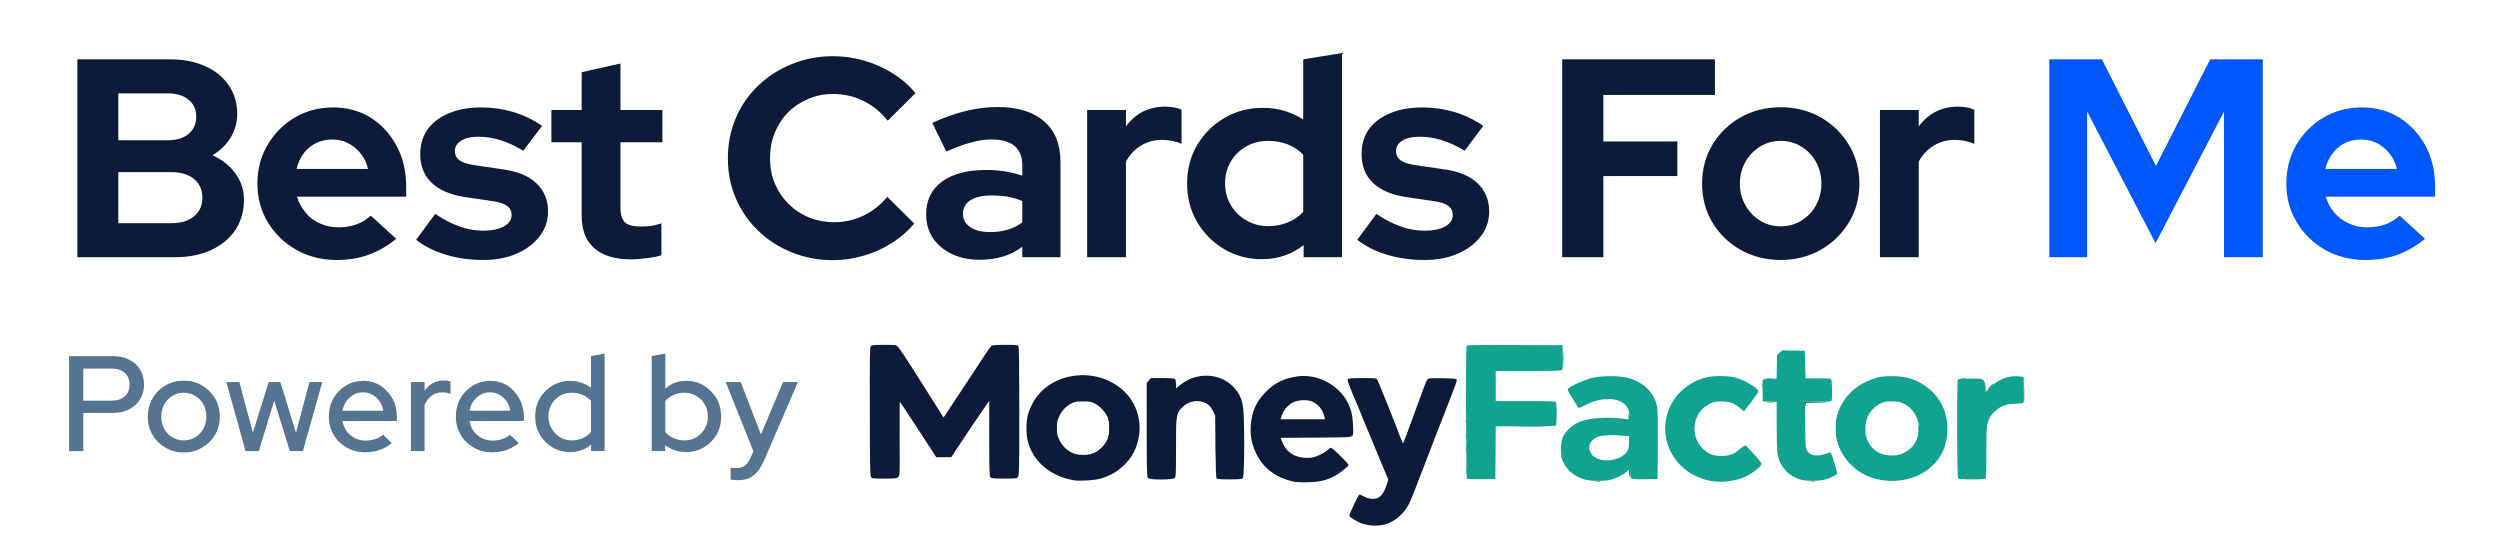
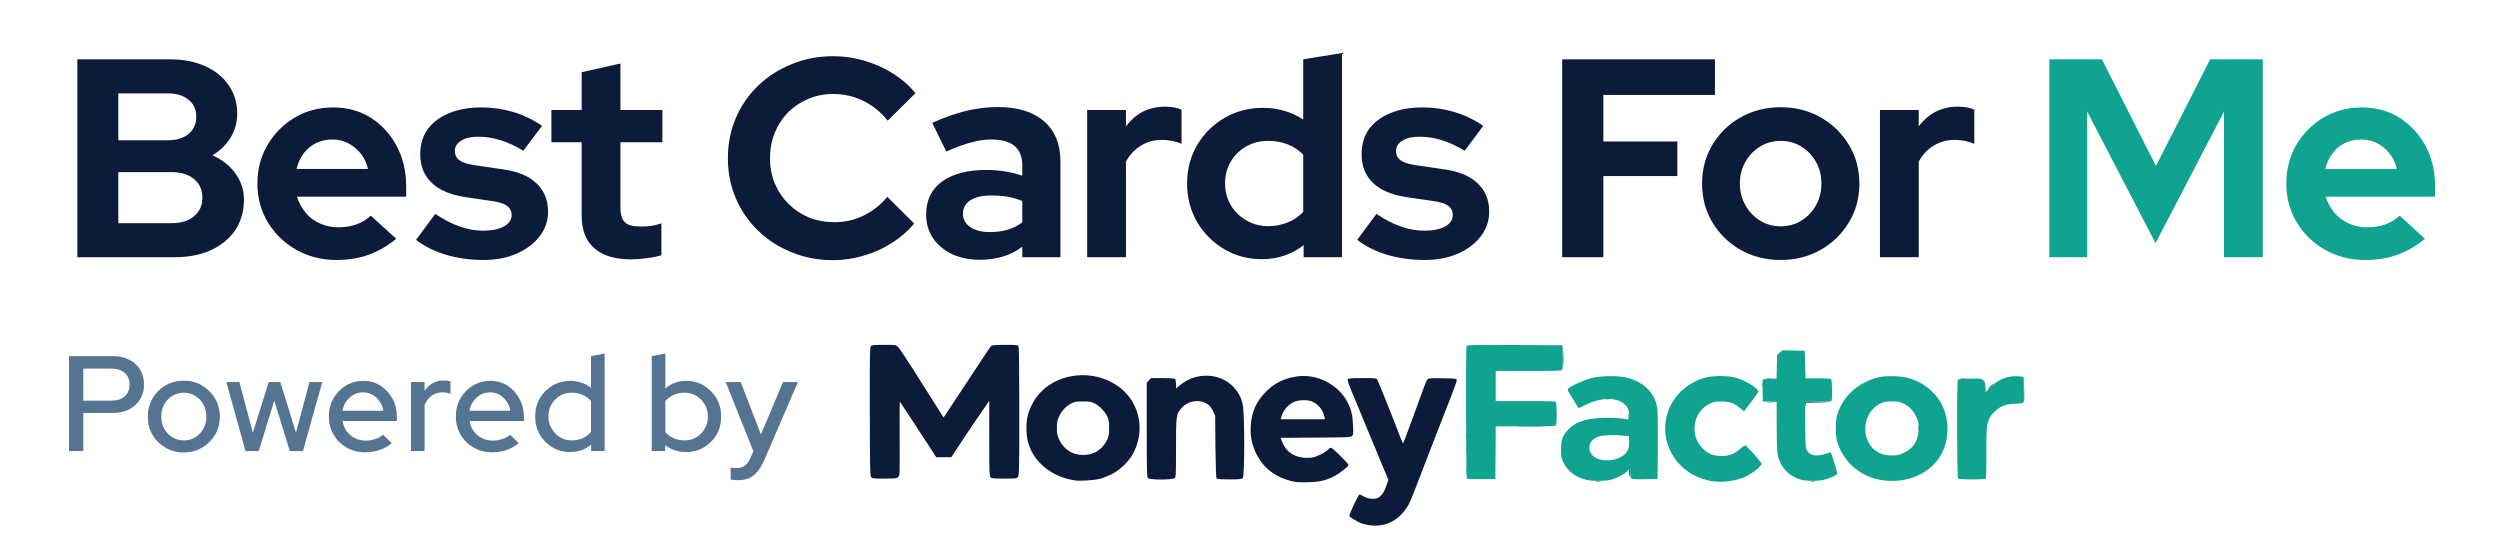
<svg xmlns="http://www.w3.org/2000/svg" viewBox="-30 -30 1263.6 280.1" role="img" aria-label="Best Cards For Me, Powered by MoneyFactor">
  <defs>
    <linearGradient id="gnclight" gradientUnits="userSpaceOnUse" x1="181.7" y1="321.1" x2="319.5" y2="403.9">
      <stop offset="0" stop-color="#0A1935" />
      <stop offset="0.2" stop-color="#0A1A35" />
      <stop offset="0.4" stop-color="#0C1E3C" />
      <stop offset="0.6" stop-color="#0A1935" />
      <stop offset="0.8" stop-color="#091731" />
      <stop offset="1" stop-color="#0B1C38" />
    </linearGradient>
    <linearGradient id="gtclight" gradientUnits="userSpaceOnUse" x1="339.1" y1="501.7" x2="532.6" y2="279.6">
      <stop offset="0" stop-color="#0C9282" />
      <stop offset="0.2" stop-color="#10A290" />
      <stop offset="0.4" stop-color="#17CCB1" />
      <stop offset="0.6" stop-color="#19D7B9" />
      <stop offset="0.8" stop-color="#15C5AB" />
      <stop offset="1" stop-color="#17C3A9" />
    </linearGradient>
  </defs>
  <path fill="#0B1B39" d="M9.1 100V0H56.1Q66.2 0 73.8 3.5Q81.4 6.9 85.6 13.1Q89.9 19.3 89.9 27.5Q89.9 34 86.6 39.5Q83.2 45 77.4 48.5Q84.8 51.8 89 57.7Q93.3 63.6 93.3 70.9Q93.3 79.6 89 86.2Q84.6 92.7 76.7 96.4Q68.8 100 58.3 100ZM29.8 40.9H54.8Q61.4 40.9 65.3 37.7Q69.2 34.4 69.2 29Q69.2 23.5 65.3 20.4Q61.4 17.2 54.8 17.2H29.8ZM29.8 82.8H56.7Q63.9 82.8 68.1 79.3Q72.3 75.8 72.3 69.9Q72.3 64 68.1 60.5Q63.9 57 56.7 57H29.8ZM140.1 101.4Q128.9 101.4 119.8 96.3Q110.7 91.1 105.4 82.4Q100.1 73.6 100.1 62.8Q100.1 52 105.2 43.3Q110.3 34.6 119 29.4Q127.7 24.3 138.4 24.3Q149.1 24.3 157.4 29.5Q165.7 34.8 170.5 43.8Q175.3 52.8 175.3 64.3V69.4H120.1Q121.5 73.9 124.4 77.4Q127.3 81 131.6 82.9Q136 84.9 141 84.9Q146 84.9 150.2 83.4Q154.5 81.8 157.4 79L170.3 90.7Q163.5 96.2 156.2 98.8Q149 101.4 140.1 101.4ZM119.9 55.4H156Q155 50.9 152.3 47.6Q149.7 44.3 146 42.4Q142.4 40.5 138 40.5Q133.5 40.5 129.8 42.3Q126.1 44.1 123.5 47.5Q121 50.8 119.9 55.4ZM214.4 101.4Q204.2 101.4 195.5 98.8Q186.7 96.2 180.3 91.2L190 78.1Q196.5 82.5 202.4 84.5Q208.3 86.6 214.2 86.6Q220.7 86.6 224.6 84.5Q228.6 82.3 228.6 78.7Q228.6 75.8 226.3 74.1Q224.1 72.4 219.3 71.7L205 69.6Q193.9 67.9 188.2 62.4Q182.4 56.9 182.4 47.9Q182.4 40.6 186.2 35.3Q190 30.1 197 27.2Q203.9 24.3 213.4 24.3Q221.6 24.3 229.4 26.6Q237.1 28.9 244 33.6L234.5 46.2Q228.4 42.5 222.8 40.8Q217.3 39.1 211.6 39.1Q206.3 39.1 203.1 41.1Q199.9 43.1 199.9 46.3Q199.9 49.3 202.2 51Q204.5 52.7 210 53.5L224.2 55.6Q235.3 57.1 241.1 62.6Q247 68.2 247 76.9Q247 84 242.7 89.5Q238.5 95 231.1 98.2Q223.8 101.4 214.4 101.4ZM289.1 101.1Q276.8 101.1 270.4 95.5Q264 89.9 264 79V41.9H248.7V25.6H264V6.5L283.6 2.1V25.6H304.8V41.9H283.6V75Q283.6 80.2 285.9 82.4Q288.2 84.5 293.8 84.5Q296.7 84.5 299.1 84.2Q301.5 83.8 304.3 82.9V99Q301.2 100 296.8 100.5Q292.4 101.1 289.1 101.1ZM391.1 101.5Q379.8 101.5 370.1 97.5Q360.4 93.6 353.2 86.6Q345.9 79.6 341.9 70.2Q337.9 60.9 337.9 50Q337.9 39 341.9 29.7Q345.9 20.3 353.2 13.3Q360.5 6.3 370.2 2.4Q379.9 -1.6 391.1 -1.6Q399.2 -1.6 407 0.7Q414.8 3 421.4 7.2Q428 11.3 432.7 17.1L418.7 31Q413.3 24.3 406.2 20.9Q399.1 17.5 391.1 17.5Q384.3 17.5 378.5 20Q372.6 22.5 368.3 26.8Q364 31.2 361.6 37.1Q359.2 43 359.2 50Q359.2 56.9 361.6 62.7Q364.1 68.6 368.5 73Q372.9 77.4 378.8 79.9Q384.8 82.3 391.8 82.3Q399.6 82.3 406.4 79Q413.3 75.7 418.5 69.5L432.1 83Q427.4 88.6 420.8 92.8Q414.3 97 406.6 99.2Q398.9 101.5 391.1 101.5ZM465.2 101.3Q457.3 101.3 451.1 98.4Q445 95.4 441.5 90.3Q438.1 85.1 438.1 78.4Q438.1 67.7 446.1 61.8Q454.2 55.9 468.5 55.9Q478.1 55.9 486.7 58.8V53.5Q486.7 47 482.7 43.7Q478.8 40.5 471 40.5Q466.3 40.5 460.9 42Q455.4 43.4 448.3 46.6L441.2 32.1Q450 28.1 458.1 26.1Q466.2 24.1 474.3 24.1Q489.4 24.1 497.7 31.3Q506 38.5 506 51.7V100H486.7V94.7Q482.1 98.2 476.8 99.7Q471.5 101.3 465.2 101.3ZM456.7 78Q456.7 82.2 460.4 84.8Q464.1 87.3 470.4 87.3Q475.2 87.3 479.3 86.1Q483.4 84.9 486.7 82.4V71.6Q483.1 70.1 479.2 69.4Q475.4 68.8 471 68.8Q464.3 68.8 460.5 71.2Q456.7 73.7 456.7 78ZM519.5 100V25.6H539.1V33.9Q542.7 29 547.7 26.4Q552.8 23.9 559 23.9Q564.5 24 567.2 25.5V42.7Q565 41.7 562.4 41.2Q559.9 40.7 557.2 40.7Q551.4 40.7 546.7 43.6Q542 46.4 539.1 51.7V100ZM607.8 101Q597.3 101 588.7 95.9Q580.1 90.8 575 82.1Q570 73.4 570 62.7Q570 52 575.1 43.3Q580.2 34.7 588.9 29.6Q597.6 24.5 608.4 24.5Q613.9 24.5 619.1 26Q624.2 27.5 628.7 30.4V0L648.3 -3.2V100H628.9V93.9Q619.8 101 607.8 101ZM611 84.3Q616.4 84.3 620.9 82.4Q625.4 80.6 628.7 77.1V48.2Q625.5 44.8 620.9 43Q616.3 41.2 611 41.2Q604.9 41.2 599.9 44Q595 46.8 592.1 51.6Q589.2 56.5 589.2 62.7Q589.2 68.8 592.1 73.7Q595 78.6 600 81.4Q604.9 84.3 611 84.3ZM690.1 101.4Q679.9 101.4 671.2 98.8Q662.4 96.2 656 91.2L665.7 78.1Q672.2 82.5 678.1 84.5Q684 86.6 689.9 86.6Q696.4 86.6 700.4 84.5Q704.3 82.3 704.3 78.7Q704.3 75.8 702.1 74.1Q699.8 72.4 695 71.7L680.7 69.6Q669.6 67.9 663.9 62.4Q658.2 56.9 658.2 47.9Q658.2 40.6 661.9 35.3Q665.7 30.1 672.7 27.2Q679.6 24.3 689.1 24.3Q697.3 24.3 705.1 26.6Q712.8 28.9 719.7 33.6L710.3 46.2Q704.2 42.5 698.6 40.8Q693 39.1 687.3 39.1Q682 39.1 678.8 41.1Q675.6 43.1 675.6 46.3Q675.6 49.3 677.9 51Q680.2 52.7 685.7 53.5L700 55.6Q711 57.1 716.8 62.6Q722.7 68.2 722.7 76.9Q722.7 84 718.4 89.5Q714.2 95 706.9 98.2Q699.5 101.4 690.1 101.4ZM759.6 100V0H836.8V18H780.4V41.5H817.8V59H780.4V100ZM870 101.4Q858.9 101.4 849.8 96.3Q840.8 91.2 835.5 82.4Q830.3 73.7 830.3 62.8Q830.3 52 835.5 43.2Q840.8 34.4 849.8 29.3Q858.9 24.2 870 24.2Q881.2 24.2 890.2 29.3Q899.2 34.4 904.5 43.2Q909.8 52 909.8 62.8Q909.8 73.7 904.5 82.4Q899.2 91.2 890.2 96.3Q881.2 101.4 870 101.4ZM870 84.4Q875.9 84.4 880.5 81.5Q885.2 78.6 887.9 73.7Q890.6 68.8 890.6 62.8Q890.6 56.7 887.9 51.9Q885.2 47 880.5 44.1Q875.8 41.2 870 41.2Q864.3 41.2 859.6 44.1Q854.9 47 852.2 51.8Q849.4 56.7 849.4 62.8Q849.4 68.8 852.2 73.7Q854.9 78.6 859.6 81.5Q864.3 84.4 870 84.4ZM920.2 100V25.6H939.8V33.9Q943.4 29 948.5 26.4Q953.5 23.9 959.7 23.9Q965.2 24 967.9 25.5V42.7Q965.7 41.7 963.1 41.2Q960.6 40.7 957.9 40.7Q952.1 40.7 947.4 43.6Q942.7 46.4 939.8 51.7V100Z" />
-   <path fill="#0057FB" d="M1005.8 100V0H1032.4L1059.7 53.9L1087.1 0H1113.7V100H1094.1V26.4L1059.5 92.9L1024.9 26.3V100ZM1165.5 101.4Q1154.3 101.4 1145.2 96.3Q1136.1 91.1 1130.9 82.4Q1125.6 73.6 1125.6 62.8Q1125.6 52 1130.6 43.3Q1135.7 34.6 1144.4 29.4Q1153.1 24.3 1163.8 24.3Q1174.5 24.3 1182.8 29.5Q1191.1 34.8 1196 43.8Q1200.8 52.8 1200.8 64.3V69.4H1145.5Q1146.9 73.9 1149.8 77.4Q1152.8 81 1157.1 82.9Q1161.4 84.9 1166.4 84.9Q1171.4 84.9 1175.7 83.4Q1179.9 81.8 1182.9 79L1195.7 90.7Q1188.9 96.2 1181.7 98.8Q1174.4 101.4 1165.5 101.4ZM1145.3 55.4H1181.5Q1180.4 50.9 1177.8 47.6Q1175.1 44.3 1171.5 42.4Q1167.8 40.5 1163.4 40.5Q1158.9 40.5 1155.2 42.3Q1151.5 44.1 1149 47.5Q1146.4 50.8 1145.3 55.4Z" />
+   <path fill="#10A390" d="M1005.8 100V0H1032.4L1059.7 53.9L1087.1 0H1113.7V100H1094.1V26.4L1059.5 92.9L1024.9 26.3V100ZM1165.5 101.4Q1154.3 101.4 1145.2 96.3Q1136.1 91.1 1130.9 82.4Q1125.6 73.6 1125.6 62.8Q1125.6 52 1130.6 43.3Q1135.7 34.6 1144.4 29.4Q1153.1 24.3 1163.8 24.3Q1174.5 24.3 1182.8 29.5Q1191.1 34.8 1196 43.8Q1200.8 52.8 1200.8 64.3V69.4H1145.5Q1146.9 73.9 1149.8 77.4Q1152.8 81 1157.1 82.9Q1161.4 84.9 1166.4 84.9Q1171.4 84.9 1175.7 83.4Q1179.9 81.8 1182.9 79L1195.7 90.7Q1188.9 96.2 1181.7 98.8Q1174.4 101.4 1165.5 101.4ZM1145.3 55.4H1181.5Q1180.4 50.9 1177.8 47.6Q1175.1 44.3 1171.5 42.4Q1167.8 40.5 1163.4 40.5Q1158.9 40.5 1155.2 42.3Q1151.5 44.1 1149 47.5Q1146.4 50.8 1145.3 55.4Z" />
  <path fill="#547492" d="M4.9 198V150H27.1Q31.8 150 35.3 151.8Q38.9 153.6 40.8 156.8Q42.8 160.1 42.8 164.4Q42.8 168.6 40.8 171.8Q38.9 175 35.3 176.9Q31.7 178.7 27.1 178.7H12.1V198ZM12.1 172.5H26.4Q30.6 172.5 33.1 170.3Q35.5 168.1 35.5 164.4Q35.5 160.7 33.1 158.5Q30.6 156.3 26.4 156.3H12.1ZM62.9 198.7Q57.8 198.7 53.7 196.3Q49.5 193.9 47.1 189.8Q44.7 185.7 44.7 180.6Q44.7 175.5 47.1 171.4Q49.5 167.2 53.7 164.8Q57.8 162.4 62.9 162.4Q68 162.4 72.1 164.8Q76.2 167.2 78.7 171.4Q81.1 175.5 81.1 180.6Q81.1 185.7 78.7 189.8Q76.2 193.9 72.1 196.3Q68 198.7 62.9 198.7ZM62.9 192.6Q66.1 192.6 68.7 191Q71.3 189.4 72.8 186.7Q74.3 183.9 74.3 180.6Q74.3 177.1 72.8 174.4Q71.3 171.7 68.7 170.1Q66.1 168.5 62.9 168.5Q59.7 168.5 57.1 170.1Q54.5 171.7 53 174.4Q51.5 177.1 51.5 180.6Q51.5 183.9 53 186.7Q54.5 189.4 57.1 191Q59.7 192.6 62.9 192.6ZM94.1 198 84.4 163.1H91L97.8 188.7L105.8 163.1H111.7L119.6 188.7L126.4 163.1H132.9L123.1 198H116.5L108.6 172.5L100.8 198ZM154.5 198.6Q149.4 198.6 145.2 196.2Q141 193.8 138.6 189.7Q136.2 185.6 136.2 180.5Q136.2 175.5 138.5 171.4Q140.8 167.3 144.8 164.9Q148.8 162.5 153.7 162.5Q158.5 162.5 162.3 164.9Q166.1 167.4 168.4 171.5Q170.6 175.6 170.6 180.8V182.8H143.1Q143.6 185.6 145.2 187.9Q146.8 190.1 149.3 191.4Q151.8 192.7 154.8 192.7Q157.3 192.7 159.7 191.9Q162 191.2 163.6 189.7L168 194Q165 196.4 161.7 197.5Q158.4 198.6 154.5 198.6ZM143.1 177.6H163.7Q163.3 174.9 161.8 172.8Q160.4 170.7 158.2 169.5Q156.1 168.3 153.5 168.3Q150.9 168.3 148.7 169.5Q146.6 170.7 145.1 172.8Q143.6 174.8 143.1 177.6ZM177.7 198V163.1H184.6V167.6Q186.3 165 188.7 163.7Q191.1 162.3 194.2 162.3Q196.3 162.3 197.7 162.9V169.1Q196.8 168.7 195.7 168.5Q194.7 168.3 193.6 168.3Q190.7 168.3 188.3 169.9Q186 171.6 184.6 174.6V198ZM218.7 198.6Q213.5 198.6 209.4 196.2Q205.2 193.8 202.8 189.7Q200.4 185.6 200.4 180.5Q200.4 175.5 202.7 171.4Q205 167.3 209 164.9Q213 162.5 217.9 162.5Q222.7 162.5 226.5 164.9Q230.3 167.4 232.5 171.5Q234.8 175.6 234.8 180.8V182.8H207.3Q207.8 185.6 209.4 187.9Q211 190.1 213.5 191.4Q216 192.7 219 192.7Q221.5 192.7 223.9 191.9Q226.2 191.2 227.8 189.7L232.2 194Q229.1 196.4 225.9 197.5Q222.6 198.6 218.7 198.6ZM207.3 177.6H227.9Q227.5 174.9 226 172.8Q224.5 170.7 222.4 169.5Q220.3 168.3 217.7 168.3Q215.1 168.3 212.9 169.5Q210.8 170.7 209.3 172.8Q207.8 174.8 207.3 177.6ZM258.1 198.5Q253.2 198.5 249.2 196.1Q245.2 193.7 242.8 189.6Q240.5 185.6 240.5 180.5Q240.5 175.4 242.8 171.4Q245.2 167.3 249.2 164.9Q253.3 162.5 258.3 162.5Q261.1 162.5 263.8 163.4Q266.5 164.3 268.7 166V150L275.6 148.7V198H268.8V194.7Q264.3 198.5 258.1 198.5ZM259 192.6Q262 192.6 264.5 191.5Q267 190.4 268.7 188.3V172.6Q267 170.7 264.5 169.6Q262 168.5 259 168.5Q255.7 168.5 253 170Q250.4 171.6 248.8 174.3Q247.2 177 247.2 180.5Q247.2 183.9 248.8 186.6Q250.4 189.3 253 191Q255.7 192.6 259 192.6ZM299.4 198V150L306.3 148.7V166.4Q310.6 162.5 316.9 162.5Q321.9 162.5 325.8 164.9Q329.8 167.4 332.2 171.4Q334.5 175.5 334.5 180.5Q334.5 185.6 332.2 189.7Q329.8 193.7 325.8 196.1Q321.8 198.5 316.7 198.5Q313.9 198.5 311.2 197.6Q308.4 196.7 306.2 195V198ZM316 192.6Q319.3 192.6 322 191Q324.6 189.4 326.2 186.7Q327.8 184 327.8 180.6Q327.8 177.1 326.2 174.4Q324.6 171.7 322 170.1Q319.3 168.5 316 168.5Q313 168.5 310.5 169.6Q308 170.7 306.3 172.7V188.4Q308 190.4 310.5 191.5Q313.1 192.6 316 192.6ZM343 212.7Q341.9 212.7 340.9 212.6Q340 212.5 339.3 212.4V206.3Q340.6 206.6 342.4 206.6Q347.2 206.6 349.3 201.4L350.8 198.1L336.8 163.1H344.4L354.6 189.6L365.8 163.1H373.3L356.4 202.3Q354.8 206 352.9 208.3Q351 210.6 348.6 211.7Q346.2 212.7 343 212.7Z" />
  <g transform="translate(159.2 36.7) scale(0.4)">
    <path fill-rule="evenodd" fill="#0B1B39" d="M1257.7 497C1254.6 496.6 1249.8 495.5 1247.2 494.5C1241.9 492.5 1232 486.4 1232 485.2C1232 482.4 1243.6 458 1244.9 458C1245.4 458 1247.9 459.2 1250.6 460.7C1256.9 464.2 1265.4 464.6 1269.7 461.4C1273.8 458.4 1276.7 453.7 1279.1 446.1L1281.3 439.4L1269 409.9C1262.2 393.8 1254.7 375.6 1252.2 369.5C1244.8 351.2 1243.5 348.1 1236.1 330.6C1230.7 317.7 1229.3 313.4 1230.1 312.3C1231 311.3 1235.3 311 1248.6 311C1265.5 311 1266 311.1 1267.4 313.2C1268.8 315.4 1290.7 370.2 1296.6 386.2C1298.2 390.5 1299.8 393.6 1300.1 393.2C1300.5 392.8 1305.6 379.2 1311.5 363C1327.9 317.7 1329.1 314.6 1330.8 312.7C1332.2 311.1 1334.2 311 1349.9 311.2C1365.8 311.5 1367.5 311.7 1367.8 313.3C1368 314.2 1365 323 1361.1 332.8C1353.9 350.9 1328.2 417.3 1316 449.2C1312.3 458.9 1308.1 468.9 1306.7 471.3C1295.2 490.8 1278.4 499.6 1257.7 497ZM1160.5 441.6C1138.7 436.4 1123.3 424.8 1114.4 406.5C1108.8 394.9 1106.6 384.2 1107.4 372C1108.5 353.7 1114.2 340.8 1126.5 328.4C1137.6 317.1 1149.3 311.4 1166 308.9C1191.2 305.2 1218.5 319.3 1229.9 341.8C1234.5 351 1236.1 357.6 1236.7 370.5C1237.2 381.5 1237.1 382.6 1235.3 384.2C1233.5 385.8 1229.5 386 1189.2 386.2L1145.1 386.5L1147.5 392.4C1152.2 404.1 1162.1 410.8 1175.7 411.7C1182 412.1 1184.7 411.8 1189.9 410C1196.2 407.9 1203.3 403.7 1205.9 400.6C1206.7 399.7 1208 399 1208.9 399C1210.8 399 1231 419 1231 420.8C1231 422.6 1219.3 431.8 1213.2 434.9C1202.3 440.4 1194.7 442.2 1180 442.6C1170.7 442.9 1164.7 442.5 1160.5 441.6ZM1542.7 441.3C1544.5 441.1 1547.7 441.1 1549.7 441.3C1551.8 441.5 1550.3 441.7 1546.5 441.7C1542.7 441.7 1541 441.5 1542.7 441.3ZM1815.3 441.3C1816.8 441.1 1819 441.1 1820.3 441.3C1821.5 441.5 1820.2 441.7 1817.5 441.7C1814.8 441.7 1813.7 441.5 1815.3 441.3ZM886 440.4C861 437 839.7 422.6 830 402.5C825.7 393.5 824 385.5 824 374.3C824 362.4 825.7 355.2 831 344.5C849.2 307.3 901.8 295.6 938.6 320.5C966.1 339.1 974.8 374.5 959.5 405.1C954.1 415.8 942.2 427.4 930.9 432.9C926.3 435.1 919.6 437.6 916 438.5C909.3 440.1 892.1 441.2 886 440.4ZM977.6 437.4C976.2 436 976 429.1 976 376.5L976 317.1L978.6 314.1L981.2 311L995.9 311C1006 311 1011 311.4 1011.8 312.2C1012.5 312.9 1013 315.8 1013 318.7L1013 324L1018.3 319.7C1038.6 303.2 1068.4 304.2 1085.4 322C1092.1 329 1095.4 335.4 1097.4 345.3C1099.8 356.6 1099.8 435.1 1097.4 437.4C1096.1 438.7 1093.1 439 1080.5 439C1069.5 439 1065 438.6 1064.2 437.8C1063.6 437 1063.1 422.2 1062.8 397.5L1062.5 358.5L1059.9 352.9C1058.4 349.7 1055.8 346.2 1053.9 344.7C1044.2 337.4 1029.7 338.9 1020.8 348C1013.2 355.9 1013 357.4 1013 399.5C1013 433.3 1012.9 435.8 1011.2 437.4C1008.5 439.7 980 439.8 977.6 437.4ZM627.6 435.8C626.4 433.9 626.2 420.9 626.1 352.8C626 280.4 626.1 272 627.5 270.6C628.9 269.3 631.8 269 644.1 269C659 269 659 269 661.9 271.8C663.5 273.3 671.8 285.8 680.5 299.5C689.1 313.2 701.4 332.7 707.8 342.6L719.3 360.8L741.3 327.6C753.4 309.4 766.6 289.3 770.7 283C774.8 276.7 778.9 270.9 779.8 270.2C780.9 269.4 786.1 269 797.2 269C811.7 269 813 269.1 814 270.9C814.6 272.2 815 299.7 815 353.2C815 424.3 814.8 433.8 813.4 435.8C812 437.9 811.3 438 796 438C782.9 438 779.9 437.7 778.6 436.4C777.2 435 777 429.2 777 387.3L777 339.7L767.4 353.6C762.1 361.2 751.3 377.3 743.4 389.2L729 411L719.5 411L710 411L705.7 404.2C697 390.7 664.8 341.5 664.1 340.8C663.8 340.4 663.6 361.2 663.8 387C664 433 664 434 662 436C660.2 437.8 658.7 438 644.5 438C629.6 438 629 437.9 627.6 435.8ZM1379.4 427C1379.4 421.2 1379.5 418.9 1379.7 421.8C1379.9 424.6 1379.9 429.4 1379.7 432.2C1379.5 435.1 1379.4 432.8 1379.4 427ZM1585.8 431C1585.7 428.2 1585.8 426 1586.2 426C1586.7 426 1587 428.2 1587 431C1587 437.4 1586.3 437.4 1585.8 431ZM910.5 405C916.7 402 922.8 395.8 925.9 389.2C928.1 384.3 928.5 382.2 928.5 374C928.5 366.4 928.1 363.6 926.3 359.8C923.4 353.5 916.7 346.4 910.5 343.2C906.1 340.8 904.4 340.5 895.5 340.5C886.6 340.5 885 340.8 880.5 343.2C873.8 346.7 868.7 352.2 865.3 359.5C862.9 364.6 862.5 366.8 862.5 374C862.5 381.2 862.9 383.4 865.3 388.5C868.7 395.8 873.9 401.3 880.2 404.6C889.1 409.2 901.5 409.3 910.5 405ZM1379.3 399.5C1379.3 395.1 1379.5 393.4 1379.7 395.8C1379.9 398.1 1379.9 401.7 1379.7 403.8C1379.5 405.8 1379.3 403.9 1379.3 399.5ZM1379.3 385C1379.3 381.4 1379.5 380 1379.7 381.8C1380 383.5 1380 386.5 1379.7 388.2C1379.5 390 1379.3 388.6 1379.3 385ZM1951.3 374.5C1951.3 371.8 1951.5 370.7 1951.7 372.3C1952 373.8 1951.9 376 1951.7 377.3C1951.5 378.5 1951.3 377.2 1951.3 374.5ZM1447.2 372.2C1455.4 372.1 1468.6 372.1 1476.8 372.2C1484.9 372.4 1478.2 372.6 1462 372.6C1445.8 372.6 1439.1 372.4 1447.2 372.2ZM1379.2 365.5C1379.3 363.3 1379.5 362.5 1379.7 363.8C1380 365 1379.9 366.8 1379.7 367.8C1379.4 368.7 1379.2 367.7 1379.2 365.5ZM1585 358.7L1585.5 353.5L1585.8 357.9C1586 360.3 1585.8 362.6 1585.3 363.1C1584.9 363.5 1584.7 361.6 1585 358.7ZM1200.5 359.8C1198.5 350.9 1192.8 343.9 1184.7 340.5C1179 338.1 1167.6 338.5 1161.5 341.4C1155.1 344.3 1148.9 351.3 1146.8 357.9L1145.2 363L1173.2 363L1201.2 363L1200.5 359.8ZM1379.3 350.5C1379.3 347.2 1379.5 346 1379.7 347.8C1380 349.6 1379.9 352.3 1379.7 353.8C1379.5 355.3 1379.3 353.8 1379.3 350.5ZM1808.2 344.2L1808 341L1823.8 341.2L1839.5 341.4L1824.3 341.8L1809.1 342.1L1808.7 344.8C1808.3 347.3 1808.3 347.2 1808.2 344.2ZM2084 329.7L2084.5 316.5L2084.8 328.9C2084.9 335.8 2084.7 341.7 2084.3 342.1C2083.8 342.6 2083.7 337 2084 329.7ZM1759.8 341.3C1762.1 341.1 1765.9 341.1 1768.2 341.3C1770.6 341.5 1768.7 341.6 1764 341.6C1759.3 341.6 1757.4 341.5 1759.8 341.3ZM1555.8 337.3C1557 337.1 1559 337.1 1560.2 337.3C1561.5 337.5 1560.5 337.7 1558 337.7C1555.5 337.7 1554.5 337.5 1555.8 337.3ZM1379.3 325C1379.3 322.5 1379.5 321.5 1379.7 322.8C1379.9 324 1379.9 326 1379.7 327.2C1379.5 328.5 1379.3 327.5 1379.3 325ZM1753.3 319.5C1753.3 316.2 1753.5 315 1753.7 316.8C1754 318.6 1753.9 321.3 1753.7 322.8C1753.5 324.3 1753.3 322.8 1753.3 319.5ZM2042 321.5C2043.9 319.6 2045.6 318 2045.9 318C2046.2 318 2044.9 319.6 2043 321.5C2041.1 323.4 2039.4 325 2039.1 325C2038.8 325 2040.1 323.4 2042 321.5ZM1758.7 311.3C1760.5 311.1 1763.7 311.1 1765.7 311.3C1767.8 311.5 1766.3 311.7 1762.5 311.7C1758.7 311.7 1757 311.5 1758.7 311.3ZM2004.8 311.3C2006.6 311.1 2009.3 311.1 2010.8 311.3C2012.3 311.5 2010.8 311.7 2007.5 311.7C2004.2 311.7 2003 311.5 2004.8 311.3ZM1502.4 285.5C1502.4 277.8 1502.5 274.8 1502.7 278.8C1502.9 282.8 1502.9 289.1 1502.7 292.8C1502.5 296.5 1502.4 293.2 1502.4 285.5Z" />
    <path fill-rule="evenodd" fill="#10A390" d="M1688.8 441C1681.7 439.8 1672.3 436.4 1665.6 432.7C1640.8 418.9 1627.1 390.6 1632.1 363.4C1636.7 338.3 1654.4 318.9 1680 310.9C1689.7 307.8 1709.8 307.6 1719.9 310.4C1732.4 313.8 1749.4 324.3 1748.8 328.1C1748.6 329.1 1744.5 335.1 1739.7 341.4L1730.8 352.9L1725.7 348.8C1717.4 342.3 1712.9 340.7 1702.5 340.6C1694.7 340.5 1692.7 340.9 1687.8 343.2C1680.4 346.6 1673.6 353.8 1670.9 360.9C1665.2 375.9 1668.6 391.1 1679.9 401.3C1686.6 407.3 1692.1 409.3 1702 409.4C1712 409.5 1718.5 407 1726.2 400.1C1728.7 397.9 1731.4 396 1732.2 396.1C1734 396.2 1753 417.4 1753 419.3C1753 422.1 1741.7 431.2 1733.5 435.1C1720.6 441.2 1703.6 443.5 1688.8 441ZM1531.3 439.6C1518.3 436.4 1507.9 428.7 1502.8 418.2C1499.7 411.9 1499.5 410.9 1499.5 401C1499.6 388.2 1501.4 383.5 1509.2 375.6C1518.8 366.1 1530.4 362.1 1551.5 361.3C1563.2 360.8 1574.2 361.5 1584.4 363.3C1586 363.6 1586.3 357.2 1585 352.3C1580.4 336.1 1555.3 332.5 1531.2 344.6C1526.1 347.2 1521.8 349.1 1521.6 348.9C1521.4 348.7 1518.8 344.4 1515.8 339.5C1512.8 334.6 1509.8 329.6 1509 328.4C1508.3 327.2 1508 325.6 1508.3 324.7C1509.3 322.1 1528.6 313.3 1538.5 310.8C1550 308 1571.7 307.8 1582.4 310.4C1603.6 315.5 1617.8 329.4 1621 348C1621.7 352.2 1622 369.2 1621.8 396.5L1621.5 438.5L1605.6 438.8C1594.8 439 1589.3 438.7 1588.4 437.9C1587.5 437.2 1587 434.7 1587 431.4C1587 428.4 1586.8 426 1586.5 426C1586.1 426 1584.5 427.4 1582.7 429C1578.3 433.1 1569.5 437.6 1562.5 439.5C1555.4 441.3 1538.7 441.4 1531.3 439.6ZM1803.5 439.6C1787.3 435.6 1775.3 422.4 1772.9 405.7C1772.5 402.3 1772 386.4 1772 370.3L1772 341.1L1763.2 340.8L1754.5 340.5L1754.2 327.1C1754.1 319.7 1754.3 313.3 1754.7 312.9C1755.2 312.4 1759.2 312 1763.7 311.9L1771.9 311.7L1772.2 296.8L1772.5 281.8L1775.8 278.9L1779.1 275.9L1793.3 276.2L1807.5 276.5L1808 293.9L1808.5 311.4L1824 311.3C1833.5 311.2 1840 311.6 1840.7 312.2C1842.1 313.3 1842.6 336.2 1841.4 339.4C1840.9 340.8 1838.4 341 1824.4 341L1808 341L1808 368.2C1808 383.2 1808.5 397.1 1809 399.1C1811.5 408.2 1820.3 411.1 1833 406.9C1836.8 405.7 1840.1 404.8 1840.3 405.1C1841.6 406.7 1849 431.1 1848.5 432C1847.3 433.9 1838.2 438 1831.8 439.5C1824.3 441.3 1810.4 441.3 1803.5 439.6ZM1899.9 439C1874.7 433.7 1854 413.8 1847.9 389C1846.2 382 1846.2 367.1 1847.9 360C1852.3 341.7 1865.6 325.2 1883 316.7C1896.5 310 1903 308.5 1918 308.6C1935.7 308.6 1947.6 312.3 1960.7 321.6C1979.3 334.9 1988.9 355.3 1987.7 378.9C1986.8 396.1 1980.9 409.9 1969.6 421C1952.5 437.8 1926.2 444.6 1899.9 439ZM1380.6 438.1C1379.5 436.3 1379 272.9 1380.1 270.9C1381 269 1382.9 269 1441.3 269.2L1501.5 269.5L1501.8 284.4C1502 294.5 1501.7 299.7 1500.9 300.6C1500 301.8 1492.4 302 1458.4 302L1417 302L1417 321L1417 340L1454.3 340C1482 340 1491.9 340.3 1492.8 341.2C1494.5 342.9 1494.5 369.1 1492.8 370.8C1491.9 371.7 1482 372 1454.3 372L1417 372L1416.8 405.2L1416.5 438.5L1398.8 438.8C1388.4 438.9 1380.9 438.6 1380.6 438.1ZM2001.2 437.8C1999.8 436.4 1999.5 315.4 2000.9 313.2C2001.5 312.2 2005.4 311.8 2016.3 311.7C2030.2 311.5 2031 311.6 2033.2 313.7C2034.9 315.4 2035.5 317.4 2035.8 322.3L2036.2 328.6L2041.8 322.8C2048.3 316 2058.5 310.4 2067.2 309.1C2073.8 308 2083.9 308.8 2084.1 310.4C2084.6 315 2083.7 341.7 2083.1 342.3C2082.6 342.8 2078.3 343.3 2073.4 343.4C2061.2 343.8 2054.3 346.5 2046.8 354C2042.2 358.7 2040.8 360.8 2039.1 366.4C2037.2 372.7 2037 375.6 2037 404.5C2037 421.8 2036.7 436.6 2036.4 437.4C2035.9 438.8 2033.4 439 2019.1 439C2007.4 439 2002 438.6 2001.2 437.8ZM1567.9 413.6C1574.8 411.7 1580.2 408.1 1583.1 403.4C1585 400.3 1585.4 398.1 1585.5 392L1585.5 384.5L1580 383.9C1569.5 382.6 1553.6 382.9 1548.2 384.5C1535.5 388.3 1531.3 399.5 1539.2 408.5C1544.4 414.5 1556.4 416.6 1567.9 413.6ZM1933.2 405.2C1945.3 399.2 1951.3 389.2 1951.4 374.5C1951.5 367.6 1951 365.6 1948.4 359.9C1944.6 351.9 1939.5 346.6 1932.1 343.1C1927.4 340.9 1925.1 340.5 1917.5 340.5C1909.7 340.5 1907.8 340.9 1902.8 343.3C1896.3 346.5 1891.2 351.7 1887.4 359.2C1883.8 366.2 1882.9 378.4 1885.5 386.2C1890.3 401.1 1902.3 409.3 1918.5 408.8C1925.3 408.5 1927.6 408 1933.2 405.2Z" />
  </g>
</svg>
